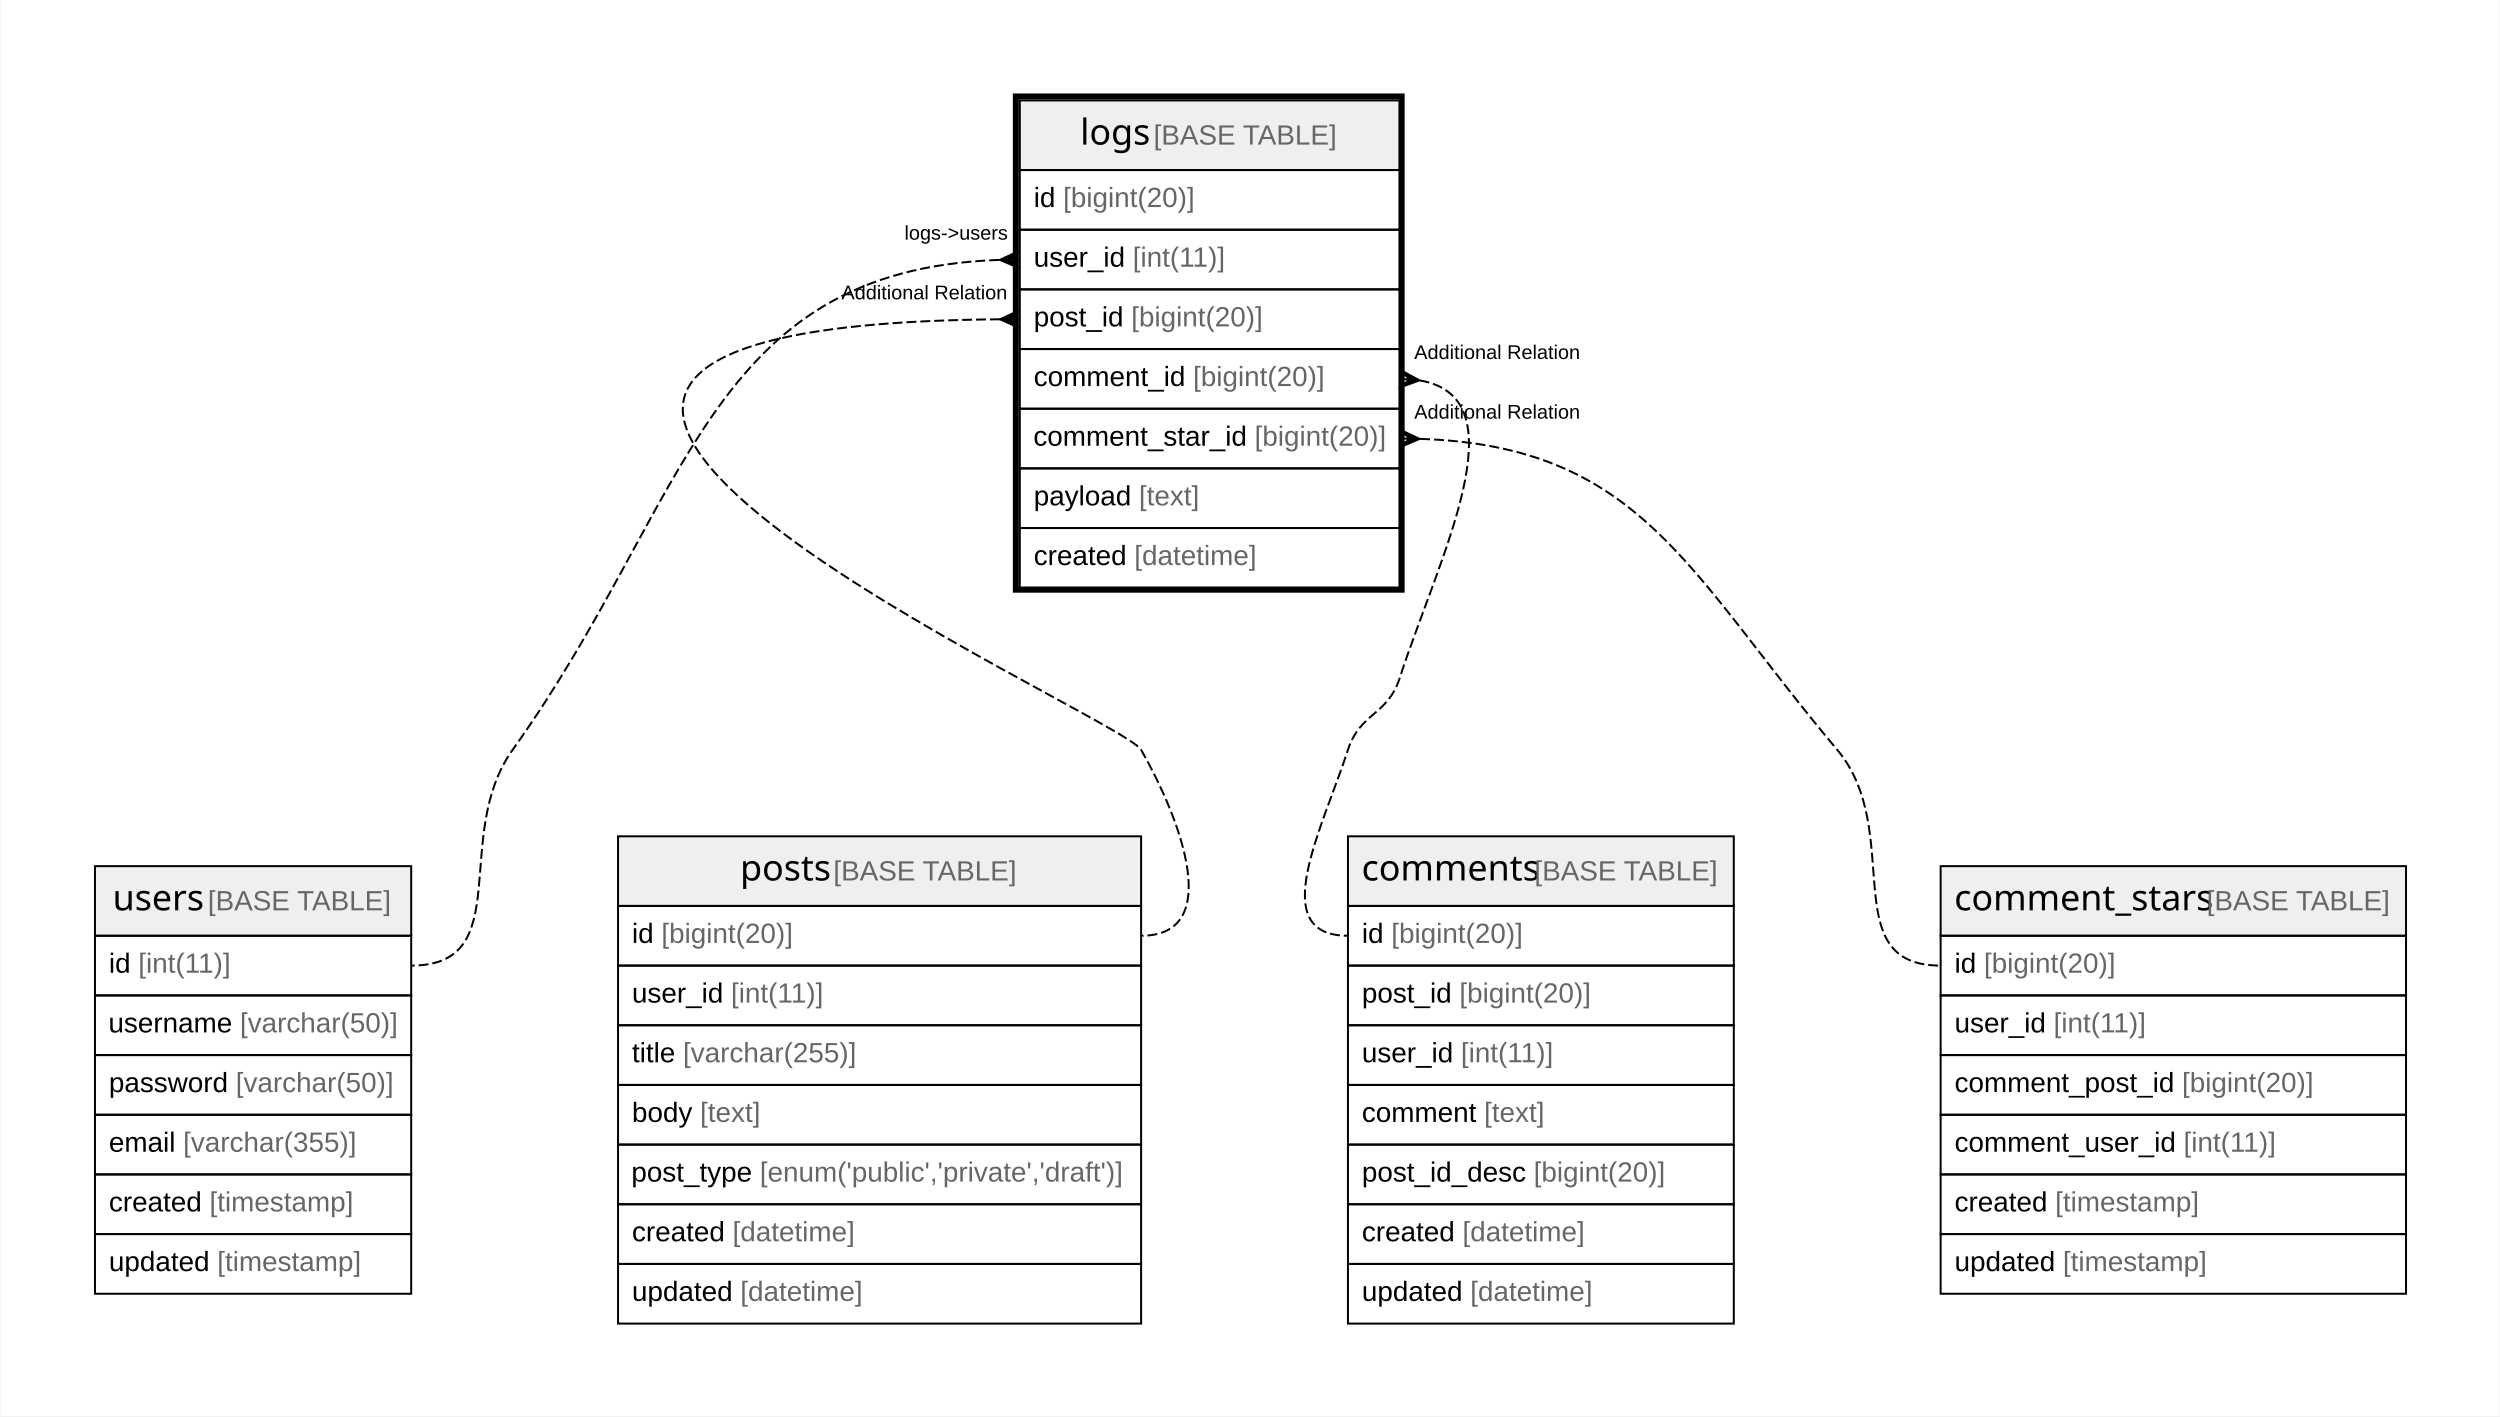
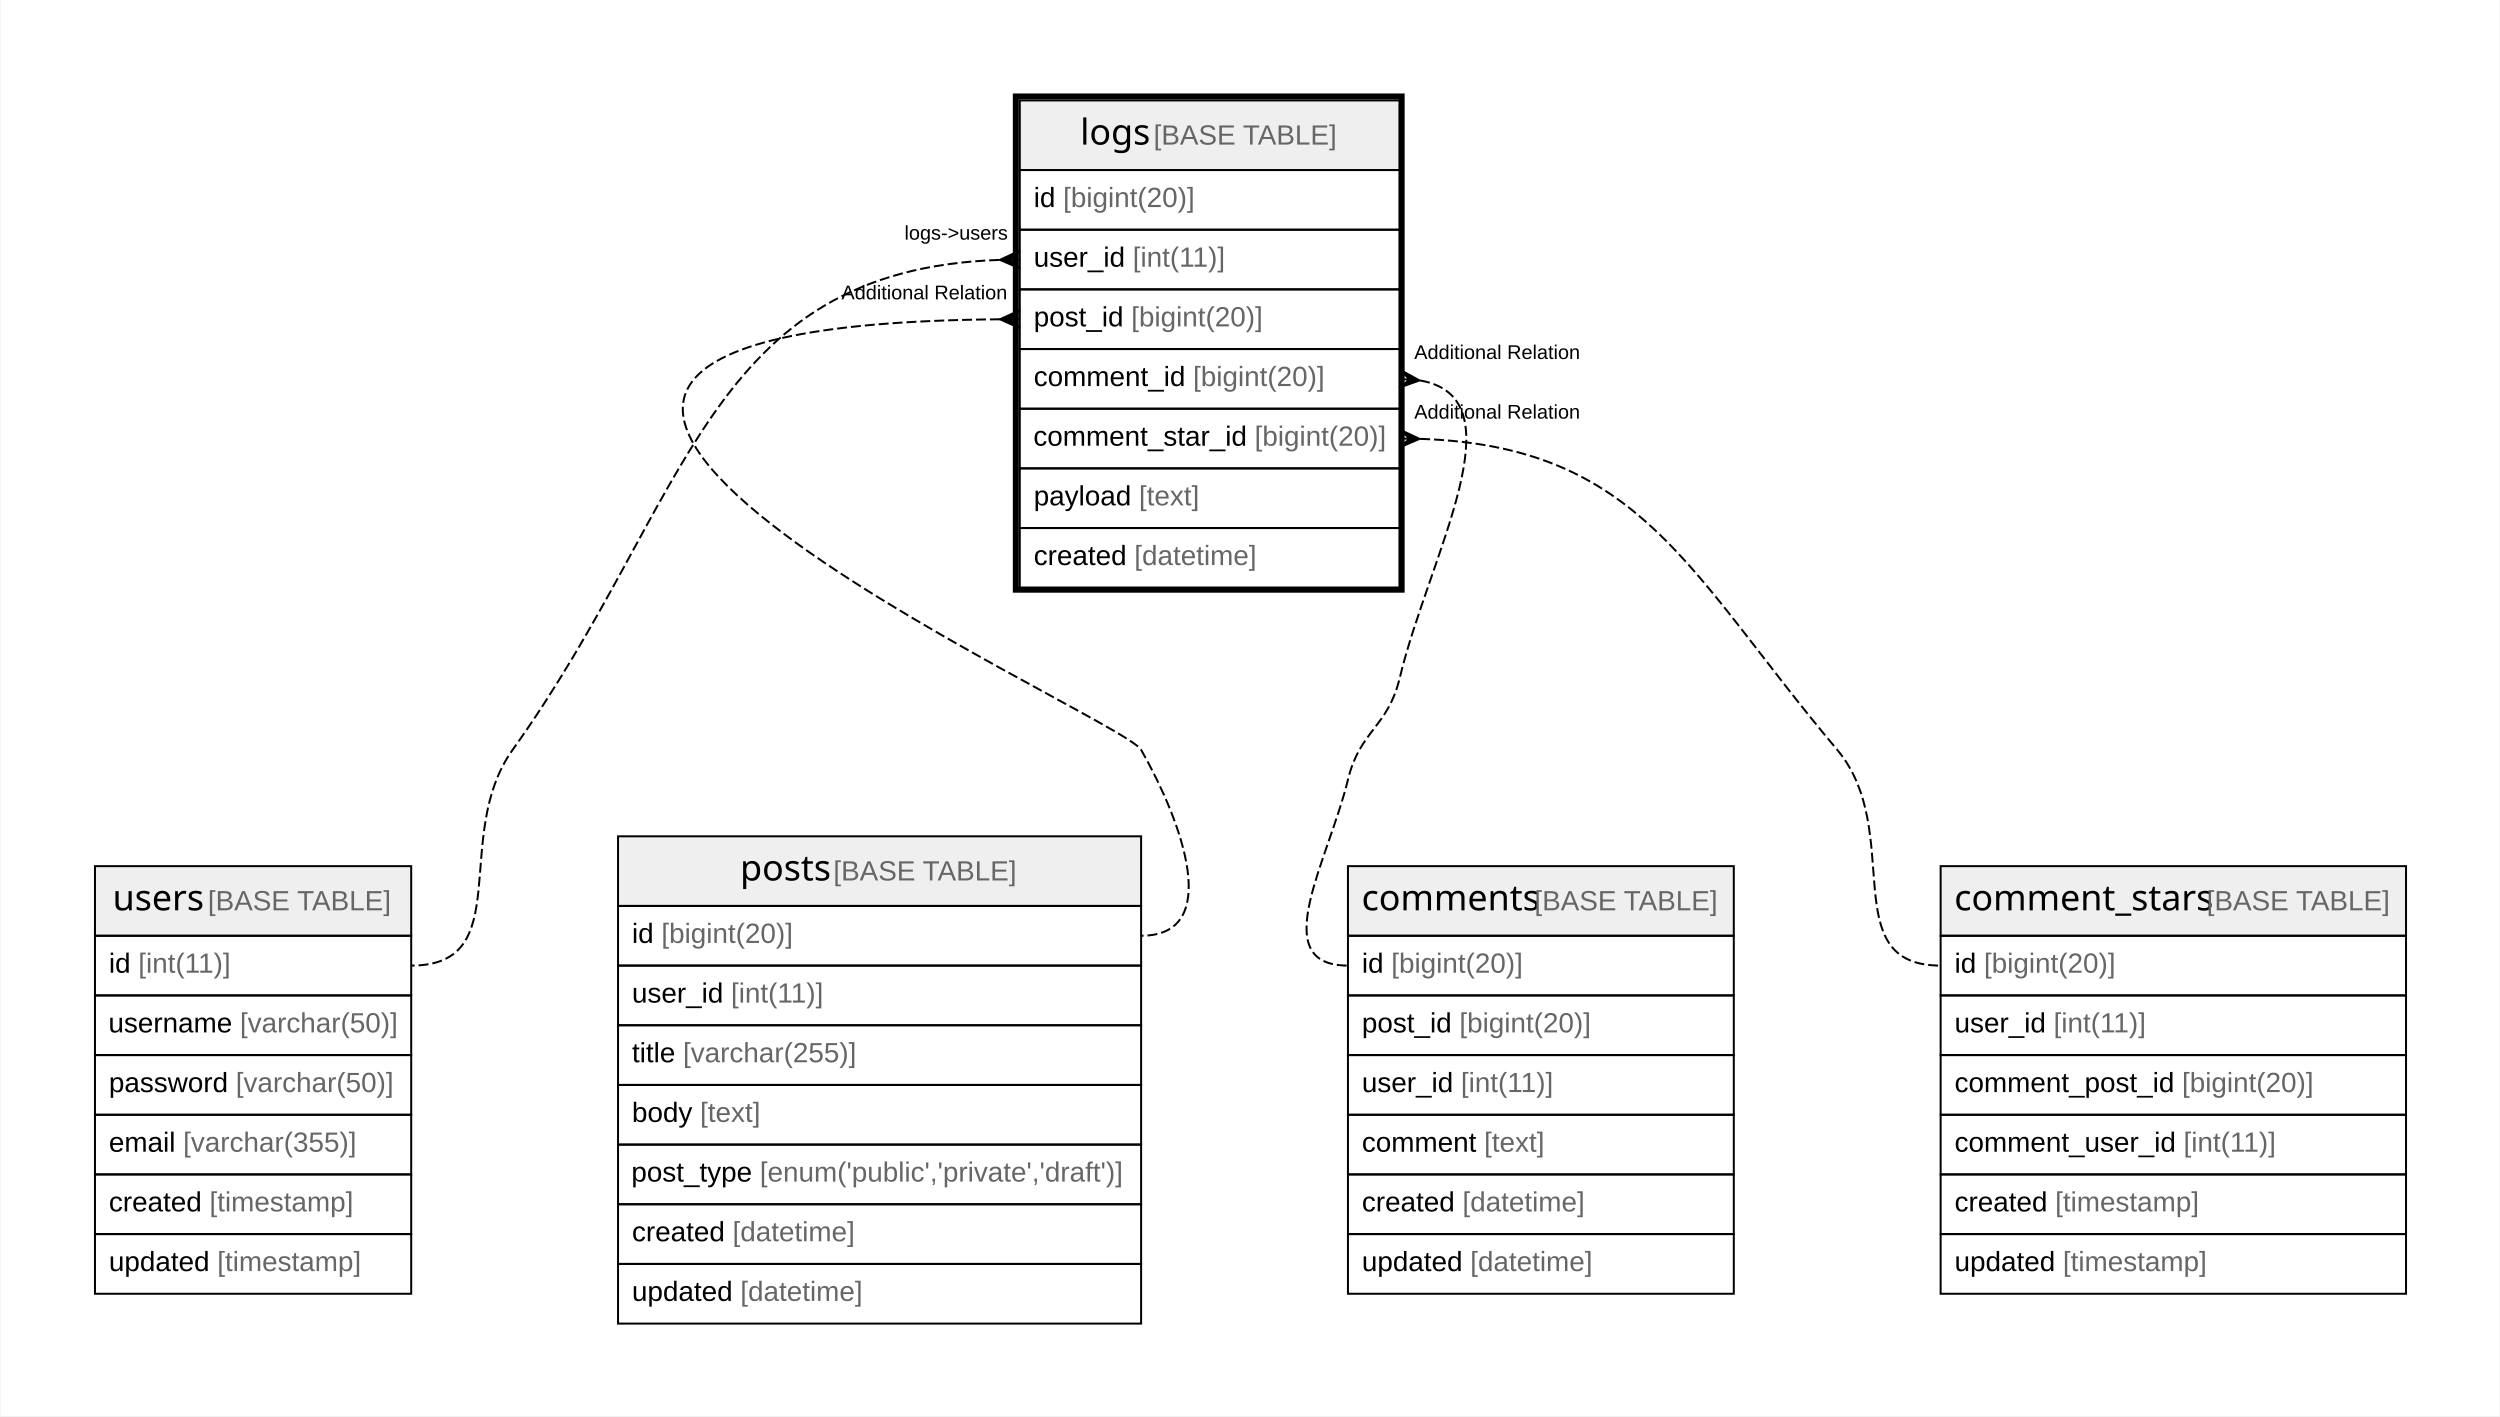
<svg xmlns="http://www.w3.org/2000/svg" width="1257pt" height="712pt" viewBox="0.00 0.00 1256.50 712.00">
  <g id="graph0" class="graph" transform="scale(1 1) rotate(0) translate(4 708)">
    <polygon fill="#ffffff" stroke="transparent" points="-4,4 -4,-708 1252.5,-708 1252.5,4 -4,4" />
    <g id="node1" class="node">
      <polygon fill="#efefef" stroke="transparent" points="508.5,-622.5 508.5,-657.5 699.5,-657.5 699.5,-622.5 508.5,-622.5" />
      <polygon fill="none" stroke="#000000" points="508.5,-622.5 508.5,-657.5 699.5,-657.5 699.5,-622.5 508.5,-622.5" />
      <text text-anchor="start" x="538.87" y="-635.3" font-family="Arial Bold" font-size="18.00" fill="#000000">logs</text>
      <text text-anchor="start" x="571.876" y="-635.3" font-family="Arial" font-size="14.00" fill="#000000"> </text>
      <text text-anchor="start" x="575.767" y="-635.3" font-family="Arial" font-size="14.00" fill="#666666">[BASE TABLE]</text>
      <polygon fill="none" stroke="#000000" points="508.5,-592.5 508.5,-622.5 699.5,-622.5 699.5,-592.5 508.5,-592.5" />
      <text text-anchor="start" x="515.5" y="-603.9" font-family="Arial" font-size="14.00" fill="#000000">id </text>
      <text text-anchor="start" x="530.28" y="-603.9" font-family="Arial" font-size="14.00" fill="#666666">[bigint(20)]</text>
      <polygon fill="none" stroke="#000000" points="508.5,-562.5 508.5,-592.5 699.5,-592.5 699.5,-562.5 508.5,-562.5" />
      <text text-anchor="start" x="515.5" y="-573.9" font-family="Arial" font-size="14.00" fill="#000000">user_id </text>
      <text text-anchor="start" x="565.288" y="-573.9" font-family="Arial" font-size="14.00" fill="#666666">[int(11)]</text>
      <polygon fill="none" stroke="#000000" points="508.5,-532.5 508.5,-562.5 699.5,-562.5 699.5,-532.5 508.5,-532.5" />
      <text text-anchor="start" x="515.5" y="-543.9" font-family="Arial" font-size="14.00" fill="#000000">post_id </text>
      <text text-anchor="start" x="564.518" y="-543.9" font-family="Arial" font-size="14.00" fill="#666666">[bigint(20)]</text>
      <polygon fill="none" stroke="#000000" points="508.5,-502.5 508.5,-532.5 699.5,-532.5 699.5,-502.5 508.5,-502.5" />
      <text text-anchor="start" x="515.5" y="-513.9" font-family="Arial" font-size="14.00" fill="#000000">comment_id </text>
      <text text-anchor="start" x="595.622" y="-513.9" font-family="Arial" font-size="14.00" fill="#666666">[bigint(20)]</text>
      <polygon fill="none" stroke="#000000" points="508.5,-472.5 508.5,-502.5 699.5,-502.5 699.5,-472.5 508.5,-472.5" />
      <text text-anchor="start" x="515.321" y="-483.9" font-family="Arial" font-size="14.00" fill="#000000">comment_star_id </text>
      <text text-anchor="start" x="626.56" y="-483.9" font-family="Arial" font-size="14.00" fill="#666666">[bigint(20)]</text>
      <polygon fill="none" stroke="#000000" points="508.5,-442.5 508.5,-472.5 699.5,-472.5 699.5,-442.5 508.5,-442.5" />
      <text text-anchor="start" x="515.5" y="-453.9" font-family="Arial" font-size="14.00" fill="#000000">payload </text>
      <text text-anchor="start" x="568.41" y="-453.9" font-family="Arial" font-size="14.00" fill="#666666">[text]</text>
      <polygon fill="none" stroke="#000000" points="508.5,-412.5 508.5,-442.5 699.5,-442.5 699.5,-412.5 508.5,-412.5" />
      <text text-anchor="start" x="515.5" y="-423.9" font-family="Arial" font-size="14.00" fill="#000000">created </text>
      <text text-anchor="start" x="566.072" y="-423.9" font-family="Arial" font-size="14.00" fill="#666666">[datetime]</text>
      <polygon fill="none" stroke="#000000" stroke-width="3" points="506.5,-411.5 506.5,-659.5 700.5,-659.5 700.5,-411.5 506.5,-411.5" />
    </g>
    <g id="node2" class="node">
      <polygon fill="#efefef" stroke="transparent" points="43.5,-237.5 43.5,-272.5 202.5,-272.5 202.5,-237.5 43.5,-237.5" />
      <polygon fill="none" stroke="#000000" points="43.5,-237.5 43.5,-272.5 202.5,-272.5 202.5,-237.5 43.5,-237.5" />
      <text text-anchor="start" x="52.371" y="-250.3" font-family="Arial Bold" font-size="18.00" fill="#000000">users</text>
      <text text-anchor="start" x="96.375" y="-250.3" font-family="Arial" font-size="14.00" fill="#000000"> </text>
      <text text-anchor="start" x="100.266" y="-250.3" font-family="Arial" font-size="14.00" fill="#666666">[BASE TABLE]</text>
      <polygon fill="none" stroke="#000000" points="43.5,-207.5 43.5,-237.5 202.5,-237.5 202.5,-207.5 43.5,-207.5" />
      <text text-anchor="start" x="50.5" y="-218.9" font-family="Arial" font-size="14.00" fill="#000000">id </text>
      <text text-anchor="start" x="65.28" y="-218.9" font-family="Arial" font-size="14.00" fill="#666666">[int(11)]</text>
      <polygon fill="none" stroke="#000000" points="43.5,-177.5 43.5,-207.5 202.5,-207.5 202.5,-177.5 43.5,-177.5" />
      <text text-anchor="start" x="50.269" y="-188.9" font-family="Arial" font-size="14.00" fill="#000000">username </text>
      <text text-anchor="start" x="116.394" y="-188.9" font-family="Arial" font-size="14.00" fill="#666666">[varchar(50)]</text>
      <polygon fill="none" stroke="#000000" points="43.5,-147.5 43.5,-177.5 202.5,-177.5 202.5,-147.5 43.5,-147.5" />
      <text text-anchor="start" x="50.5" y="-158.9" font-family="Arial" font-size="14.00" fill="#000000">password </text>
      <text text-anchor="start" x="114.288" y="-158.9" font-family="Arial" font-size="14.00" fill="#666666">[varchar(50)]</text>
      <polygon fill="none" stroke="#000000" points="43.5,-117.5 43.5,-147.5 202.5,-147.5 202.5,-117.5 43.5,-117.5" />
      <text text-anchor="start" x="50.5" y="-128.9" font-family="Arial" font-size="14.00" fill="#000000">email </text>
      <text text-anchor="start" x="87.83" y="-128.9" font-family="Arial" font-size="14.00" fill="#666666">[varchar(355)]</text>
      <polygon fill="none" stroke="#000000" points="43.5,-87.5 43.5,-117.5 202.5,-117.5 202.5,-87.5 43.5,-87.5" />
      <text text-anchor="start" x="50.5" y="-98.9" font-family="Arial" font-size="14.00" fill="#000000">created </text>
      <text text-anchor="start" x="101.072" y="-98.9" font-family="Arial" font-size="14.00" fill="#666666">[timestamp]</text>
      <polygon fill="none" stroke="#000000" points="43.5,-57.5 43.5,-87.5 202.5,-87.5 202.5,-57.5 43.5,-57.5" />
      <text text-anchor="start" x="50.5" y="-68.9" font-family="Arial" font-size="14.00" fill="#000000">updated </text>
      <text text-anchor="start" x="104.977" y="-68.9" font-family="Arial" font-size="14.00" fill="#666666">[timestamp]</text>
    </g>
    <g id="edge1" class="edge">
      <path fill="none" stroke="#000000" stroke-dasharray="5,2" d="M498.106,-577.322C350.573,-572.181 343.14,-456.331 253.5,-331 222.502,-287.661 255.784,-222.5 202.5,-222.5" />
      <polygon fill="#000000" stroke="#000000" points="498.502,-577.329 508.423,-581.999 503.501,-577.414 508.5,-577.5 508.5,-577.5 508.5,-577.5 503.501,-577.414 508.577,-573.001 498.502,-577.329 498.502,-577.329" />
      <text text-anchor="start" x="450.524" y="-587.5" font-family="Arial" font-size="10.00" fill="#000000">logs-&gt;users</text>
    </g>
    <g id="node3" class="node">
      <polygon fill="#efefef" stroke="transparent" points="306.5,-252.5 306.5,-287.5 569.5,-287.5 569.5,-252.5 306.5,-252.5" />
      <polygon fill="none" stroke="#000000" points="306.5,-252.5 306.5,-287.5 569.5,-287.5 569.5,-252.5 306.5,-252.5" />
      <text text-anchor="start" x="367.866" y="-265.3" font-family="Arial Bold" font-size="18.00" fill="#000000">posts</text>
      <text text-anchor="start" x="410.88" y="-265.3" font-family="Arial" font-size="14.00" fill="#000000"> </text>
      <text text-anchor="start" x="414.771" y="-265.3" font-family="Arial" font-size="14.00" fill="#666666">[BASE TABLE]</text>
      <polygon fill="none" stroke="#000000" points="306.5,-222.5 306.5,-252.5 569.5,-252.5 569.5,-222.5 306.5,-222.5" />
      <text text-anchor="start" x="313.5" y="-233.9" font-family="Arial" font-size="14.00" fill="#000000">id </text>
      <text text-anchor="start" x="328.28" y="-233.9" font-family="Arial" font-size="14.00" fill="#666666">[bigint(20)]</text>
      <polygon fill="none" stroke="#000000" points="306.5,-192.5 306.5,-222.5 569.5,-222.5 569.5,-192.5 306.5,-192.5" />
      <text text-anchor="start" x="313.5" y="-203.9" font-family="Arial" font-size="14.00" fill="#000000">user_id </text>
      <text text-anchor="start" x="363.288" y="-203.9" font-family="Arial" font-size="14.00" fill="#666666">[int(11)]</text>
      <polygon fill="none" stroke="#000000" points="306.5,-162.5 306.5,-192.5 569.5,-192.5 569.5,-162.5 306.5,-162.5" />
      <text text-anchor="start" x="313.5" y="-173.9" font-family="Arial" font-size="14.00" fill="#000000">title </text>
      <text text-anchor="start" x="339.168" y="-173.9" font-family="Arial" font-size="14.00" fill="#666666">[varchar(255)]</text>
      <polygon fill="none" stroke="#000000" points="306.5,-132.5 306.5,-162.5 569.5,-162.5 569.5,-132.5 306.5,-132.5" />
      <text text-anchor="start" x="313.5" y="-143.9" font-family="Arial" font-size="14.00" fill="#000000">body </text>
      <text text-anchor="start" x="347.738" y="-143.9" font-family="Arial" font-size="14.00" fill="#666666">[text]</text>
      <polygon fill="none" stroke="#000000" points="306.5,-102.5 306.5,-132.5 569.5,-132.5 569.5,-102.5 306.5,-102.5" />
      <text text-anchor="start" x="313.197" y="-113.9" font-family="Arial" font-size="14.00" fill="#000000">post_type </text>
      <text text-anchor="start" x="377.782" y="-113.9" font-family="Arial" font-size="14.00" fill="#666666">[enum('public','private','draft')]</text>
      <polygon fill="none" stroke="#000000" points="306.5,-72.5 306.5,-102.5 569.5,-102.5 569.5,-72.5 306.5,-72.5" />
      <text text-anchor="start" x="313.5" y="-83.9" font-family="Arial" font-size="14.00" fill="#000000">created </text>
      <text text-anchor="start" x="364.072" y="-83.9" font-family="Arial" font-size="14.00" fill="#666666">[datetime]</text>
      <polygon fill="none" stroke="#000000" points="306.5,-42.5 306.5,-72.5 569.5,-72.5 569.5,-42.5 306.5,-42.5" />
      <text text-anchor="start" x="313.5" y="-53.9" font-family="Arial" font-size="14.00" fill="#000000">updated </text>
      <text text-anchor="start" x="367.977" y="-53.9" font-family="Arial" font-size="14.00" fill="#666666">[datetime]</text>
    </g>
    <g id="edge2" class="edge">
      <path fill="none" stroke="#000000" stroke-dasharray="5,2" d="M498.48,-547.459C106.565,-544.217 559.295,-348.872 569.5,-331 590.106,-294.913 611.056,-237.5 569.5,-237.5" />
      <polygon fill="#000000" stroke="#000000" points="498.5,-547.459 508.482,-552 503.5,-547.48 508.5,-547.5 508.5,-547.5 508.5,-547.5 503.5,-547.48 508.518,-543 498.5,-547.459 498.5,-547.459" />
      <text text-anchor="start" x="418.825" y="-557.5" font-family="Arial" font-size="10.00" fill="#000000">Additional Relation</text>
    </g>
    <g id="node4" class="node">
-       <polygon fill="#efefef" stroke="transparent" points="673.5,-252.5 673.5,-287.5 867.5,-287.5 867.5,-252.5 673.5,-252.5" />
-       <polygon fill="none" stroke="#000000" points="673.5,-252.5 673.5,-287.5 867.5,-287.5 867.5,-252.5 673.5,-252.5" />
-       <text text-anchor="start" x="680.37" y="-265.3" font-family="Arial Bold" font-size="18.00" fill="#000000">comments</text>
-       <text text-anchor="start" x="763.376" y="-265.3" font-family="Arial" font-size="14.00" fill="#000000"> </text>
-       <text text-anchor="start" x="767.266" y="-265.3" font-family="Arial" font-size="14.00" fill="#666666">[BASE TABLE]</text>
-       <polygon fill="none" stroke="#000000" points="673.5,-222.5 673.5,-252.5 867.5,-252.5 867.5,-222.5 673.5,-222.5" />
-       <text text-anchor="start" x="680.5" y="-233.9" font-family="Arial" font-size="14.00" fill="#000000">id </text>
-       <text text-anchor="start" x="695.28" y="-233.9" font-family="Arial" font-size="14.00" fill="#666666">[bigint(20)]</text>
-       <polygon fill="none" stroke="#000000" points="673.5,-192.5 673.5,-222.5 867.5,-222.5 867.5,-192.5 673.5,-192.5" />
-       <text text-anchor="start" x="680.5" y="-203.9" font-family="Arial" font-size="14.00" fill="#000000">post_id </text>
-       <text text-anchor="start" x="729.518" y="-203.9" font-family="Arial" font-size="14.00" fill="#666666">[bigint(20)]</text>
-       <polygon fill="none" stroke="#000000" points="673.5,-162.5 673.5,-192.5 867.5,-192.5 867.5,-162.5 673.5,-162.5" />
-       <text text-anchor="start" x="680.5" y="-173.9" font-family="Arial" font-size="14.00" fill="#000000">user_id </text>
-       <text text-anchor="start" x="730.288" y="-173.9" font-family="Arial" font-size="14.00" fill="#666666">[int(11)]</text>
-       <polygon fill="none" stroke="#000000" points="673.5,-132.5 673.5,-162.5 867.5,-162.5 867.5,-132.5 673.5,-132.5" />
-       <text text-anchor="start" x="680.5" y="-143.9" font-family="Arial" font-size="14.00" fill="#000000">comment </text>
-       <text text-anchor="start" x="741.95" y="-143.9" font-family="Arial" font-size="14.00" fill="#666666">[text]</text>
-       <polygon fill="none" stroke="#000000" points="673.5,-102.5 673.5,-132.5 867.5,-132.5 867.5,-102.5 673.5,-102.5" />
-       <text text-anchor="start" x="680.5" y="-113.9" font-family="Arial" font-size="14.00" fill="#000000">post_id_desc </text>
-       <text text-anchor="start" x="766.866" y="-113.9" font-family="Arial" font-size="14.00" fill="#666666">[bigint(20)]</text>
-       <polygon fill="none" stroke="#000000" points="673.5,-72.5 673.5,-102.5 867.5,-102.5 867.5,-72.5 673.5,-72.5" />
-       <text text-anchor="start" x="680.5" y="-83.9" font-family="Arial" font-size="14.00" fill="#000000">created </text>
-       <text text-anchor="start" x="731.072" y="-83.9" font-family="Arial" font-size="14.00" fill="#666666">[datetime]</text>
-       <polygon fill="none" stroke="#000000" points="673.5,-42.5 673.5,-72.5 867.5,-72.5 867.5,-42.5 673.5,-42.5" />
-       <text text-anchor="start" x="680.5" y="-53.9" font-family="Arial" font-size="14.00" fill="#000000">updated </text>
-       <text text-anchor="start" x="734.977" y="-53.9" font-family="Arial" font-size="14.00" fill="#666666">[datetime]</text>
+       <polygon fill="#efefef" stroke="transparent" points="673.5,-237.5 673.5,-272.5 867.5,-272.5 867.5,-237.5 673.5,-237.5" />
+       <polygon fill="none" stroke="#000000" points="673.5,-237.5 673.5,-272.5 867.5,-272.5 867.5,-237.5 673.5,-237.5" />
+       <text text-anchor="start" x="680.37" y="-250.3" font-family="Arial Bold" font-size="18.00" fill="#000000">comments</text>
+       <text text-anchor="start" x="763.376" y="-250.3" font-family="Arial" font-size="14.00" fill="#000000"> </text>
+       <text text-anchor="start" x="767.266" y="-250.3" font-family="Arial" font-size="14.00" fill="#666666">[BASE TABLE]</text>
+       <polygon fill="none" stroke="#000000" points="673.5,-207.5 673.5,-237.5 867.5,-237.5 867.5,-207.5 673.5,-207.5" />
+       <text text-anchor="start" x="680.5" y="-218.9" font-family="Arial" font-size="14.00" fill="#000000">id </text>
+       <text text-anchor="start" x="695.28" y="-218.9" font-family="Arial" font-size="14.00" fill="#666666">[bigint(20)]</text>
+       <polygon fill="none" stroke="#000000" points="673.5,-177.5 673.5,-207.5 867.5,-207.5 867.5,-177.5 673.5,-177.5" />
+       <text text-anchor="start" x="680.5" y="-188.9" font-family="Arial" font-size="14.00" fill="#000000">post_id </text>
+       <text text-anchor="start" x="729.518" y="-188.9" font-family="Arial" font-size="14.00" fill="#666666">[bigint(20)]</text>
+       <polygon fill="none" stroke="#000000" points="673.5,-147.5 673.5,-177.5 867.5,-177.5 867.5,-147.5 673.5,-147.5" />
+       <text text-anchor="start" x="680.5" y="-158.9" font-family="Arial" font-size="14.00" fill="#000000">user_id </text>
+       <text text-anchor="start" x="730.288" y="-158.9" font-family="Arial" font-size="14.00" fill="#666666">[int(11)]</text>
+       <polygon fill="none" stroke="#000000" points="673.5,-117.5 673.5,-147.5 867.5,-147.5 867.5,-117.5 673.5,-117.5" />
+       <text text-anchor="start" x="680.5" y="-128.9" font-family="Arial" font-size="14.00" fill="#000000">comment </text>
+       <text text-anchor="start" x="741.95" y="-128.9" font-family="Arial" font-size="14.00" fill="#666666">[text]</text>
+       <polygon fill="none" stroke="#000000" points="673.5,-87.5 673.5,-117.5 867.5,-117.5 867.5,-87.5 673.5,-87.5" />
+       <text text-anchor="start" x="680.5" y="-98.9" font-family="Arial" font-size="14.00" fill="#000000">created </text>
+       <text text-anchor="start" x="731.072" y="-98.9" font-family="Arial" font-size="14.00" fill="#666666">[datetime]</text>
+       <polygon fill="none" stroke="#000000" points="673.5,-57.5 673.5,-87.5 867.5,-87.5 867.5,-57.5 673.5,-57.5" />
+       <text text-anchor="start" x="680.5" y="-68.9" font-family="Arial" font-size="14.00" fill="#000000">updated </text>
+       <text text-anchor="start" x="734.977" y="-68.9" font-family="Arial" font-size="14.00" fill="#666666">[datetime]</text>
    </g>
    <g id="edge3" class="edge">
-       <path fill="none" stroke="#000000" stroke-dasharray="5,2" d="M709.481,-516.739C761.401,-508.07 718.954,-427.164 699.5,-367 693.428,-348.221 679.572,-349.779 673.5,-331 660.715,-291.46 631.944,-237.5 673.5,-237.5" />
-       <polygon fill="#000000" stroke="#000000" points="709.471,-516.739 699.158,-513.013 704.486,-517.12 699.5,-517.5 699.5,-517.5 699.5,-517.5 704.486,-517.12 699.842,-521.987 709.471,-516.739 709.471,-516.739" />
+       <path fill="none" stroke="#000000" stroke-dasharray="5,2" d="M709.757,-516.697C760.696,-507.884 714.237,-428.355 699.5,-367 693.558,-342.261 679.442,-340.739 673.5,-316 663.795,-275.594 631.944,-222.5 673.5,-222.5" />
+       <polygon fill="#000000" stroke="#000000" points="709.47,-516.719 699.149,-513.014 704.485,-517.11 699.5,-517.5 699.5,-517.5 699.5,-517.5 704.485,-517.11 699.851,-521.986 709.47,-516.719 709.47,-516.719" />
      <text text-anchor="start" x="706.824" y="-527.5" font-family="Arial" font-size="10.00" fill="#000000">Additional Relation</text>
    </g>
    <g id="node5" class="node">
      <polygon fill="#efefef" stroke="transparent" points="971.5,-237.5 971.5,-272.5 1205.5,-272.5 1205.5,-237.5 971.5,-237.5" />
      <polygon fill="none" stroke="#000000" points="971.5,-237.5 971.5,-272.5 1205.5,-272.5 1205.5,-237.5 971.5,-237.5" />
      <text text-anchor="start" x="978.367" y="-250.3" font-family="Arial Bold" font-size="18.00" fill="#000000">comment_stars</text>
      <text text-anchor="start" x="1101.379" y="-250.3" font-family="Arial" font-size="14.00" fill="#000000"> </text>
      <text text-anchor="start" x="1105.27" y="-250.3" font-family="Arial" font-size="14.00" fill="#666666">[BASE TABLE]</text>
      <polygon fill="none" stroke="#000000" points="971.5,-207.5 971.5,-237.5 1205.5,-237.5 1205.5,-207.5 971.5,-207.5" />
      <text text-anchor="start" x="978.5" y="-218.9" font-family="Arial" font-size="14.00" fill="#000000">id </text>
      <text text-anchor="start" x="993.28" y="-218.9" font-family="Arial" font-size="14.00" fill="#666666">[bigint(20)]</text>
      <polygon fill="none" stroke="#000000" points="971.5,-177.5 971.5,-207.5 1205.5,-207.5 1205.5,-177.5 971.5,-177.5" />
      <text text-anchor="start" x="978.5" y="-188.9" font-family="Arial" font-size="14.00" fill="#000000">user_id </text>
      <text text-anchor="start" x="1028.288" y="-188.9" font-family="Arial" font-size="14.00" fill="#666666">[int(11)]</text>
      <polygon fill="none" stroke="#000000" points="971.5,-147.5 971.5,-177.5 1205.5,-177.5 1205.5,-147.5 971.5,-147.5" />
      <text text-anchor="start" x="978.5" y="-158.9" font-family="Arial" font-size="14.00" fill="#000000">comment_post_id </text>
      <text text-anchor="start" x="1092.86" y="-158.9" font-family="Arial" font-size="14.00" fill="#666666">[bigint(20)]</text>
      <polygon fill="none" stroke="#000000" points="971.5,-117.5 971.5,-147.5 1205.5,-147.5 1205.5,-117.5 971.5,-117.5" />
      <text text-anchor="start" x="978.5" y="-128.9" font-family="Arial" font-size="14.00" fill="#000000">comment_user_id </text>
      <text text-anchor="start" x="1093.63" y="-128.9" font-family="Arial" font-size="14.00" fill="#666666">[int(11)]</text>
      <polygon fill="none" stroke="#000000" points="971.5,-87.5 971.5,-117.5 1205.5,-117.5 1205.5,-87.5 971.5,-87.5" />
      <text text-anchor="start" x="978.5" y="-98.9" font-family="Arial" font-size="14.00" fill="#000000">created </text>
      <text text-anchor="start" x="1029.072" y="-98.9" font-family="Arial" font-size="14.00" fill="#666666">[timestamp]</text>
      <polygon fill="none" stroke="#000000" points="971.5,-57.5 971.5,-87.5 1205.5,-87.5 1205.5,-57.5 971.5,-57.5" />
      <text text-anchor="start" x="978.5" y="-68.9" font-family="Arial" font-size="14.00" fill="#000000">updated </text>
      <text text-anchor="start" x="1032.977" y="-68.9" font-family="Arial" font-size="14.00" fill="#666666">[timestamp]</text>
    </g>
    <g id="edge4" class="edge">
      <path fill="none" stroke="#000000" stroke-dasharray="5,2" d="M709.8,-487.334C820.872,-483.686 844.489,-420.11 919.5,-331 953.937,-290.09 918.026,-222.5 971.5,-222.5" />
      <polygon fill="#000000" stroke="#000000" points="709.499,-487.339 699.428,-483.001 704.499,-487.42 699.5,-487.5 699.5,-487.5 699.5,-487.5 704.499,-487.42 699.572,-491.999 709.499,-487.339 709.499,-487.339" />
      <text text-anchor="start" x="706.824" y="-497.5" font-family="Arial" font-size="10.00" fill="#000000">Additional Relation</text>
    </g>
  </g>
</svg>
